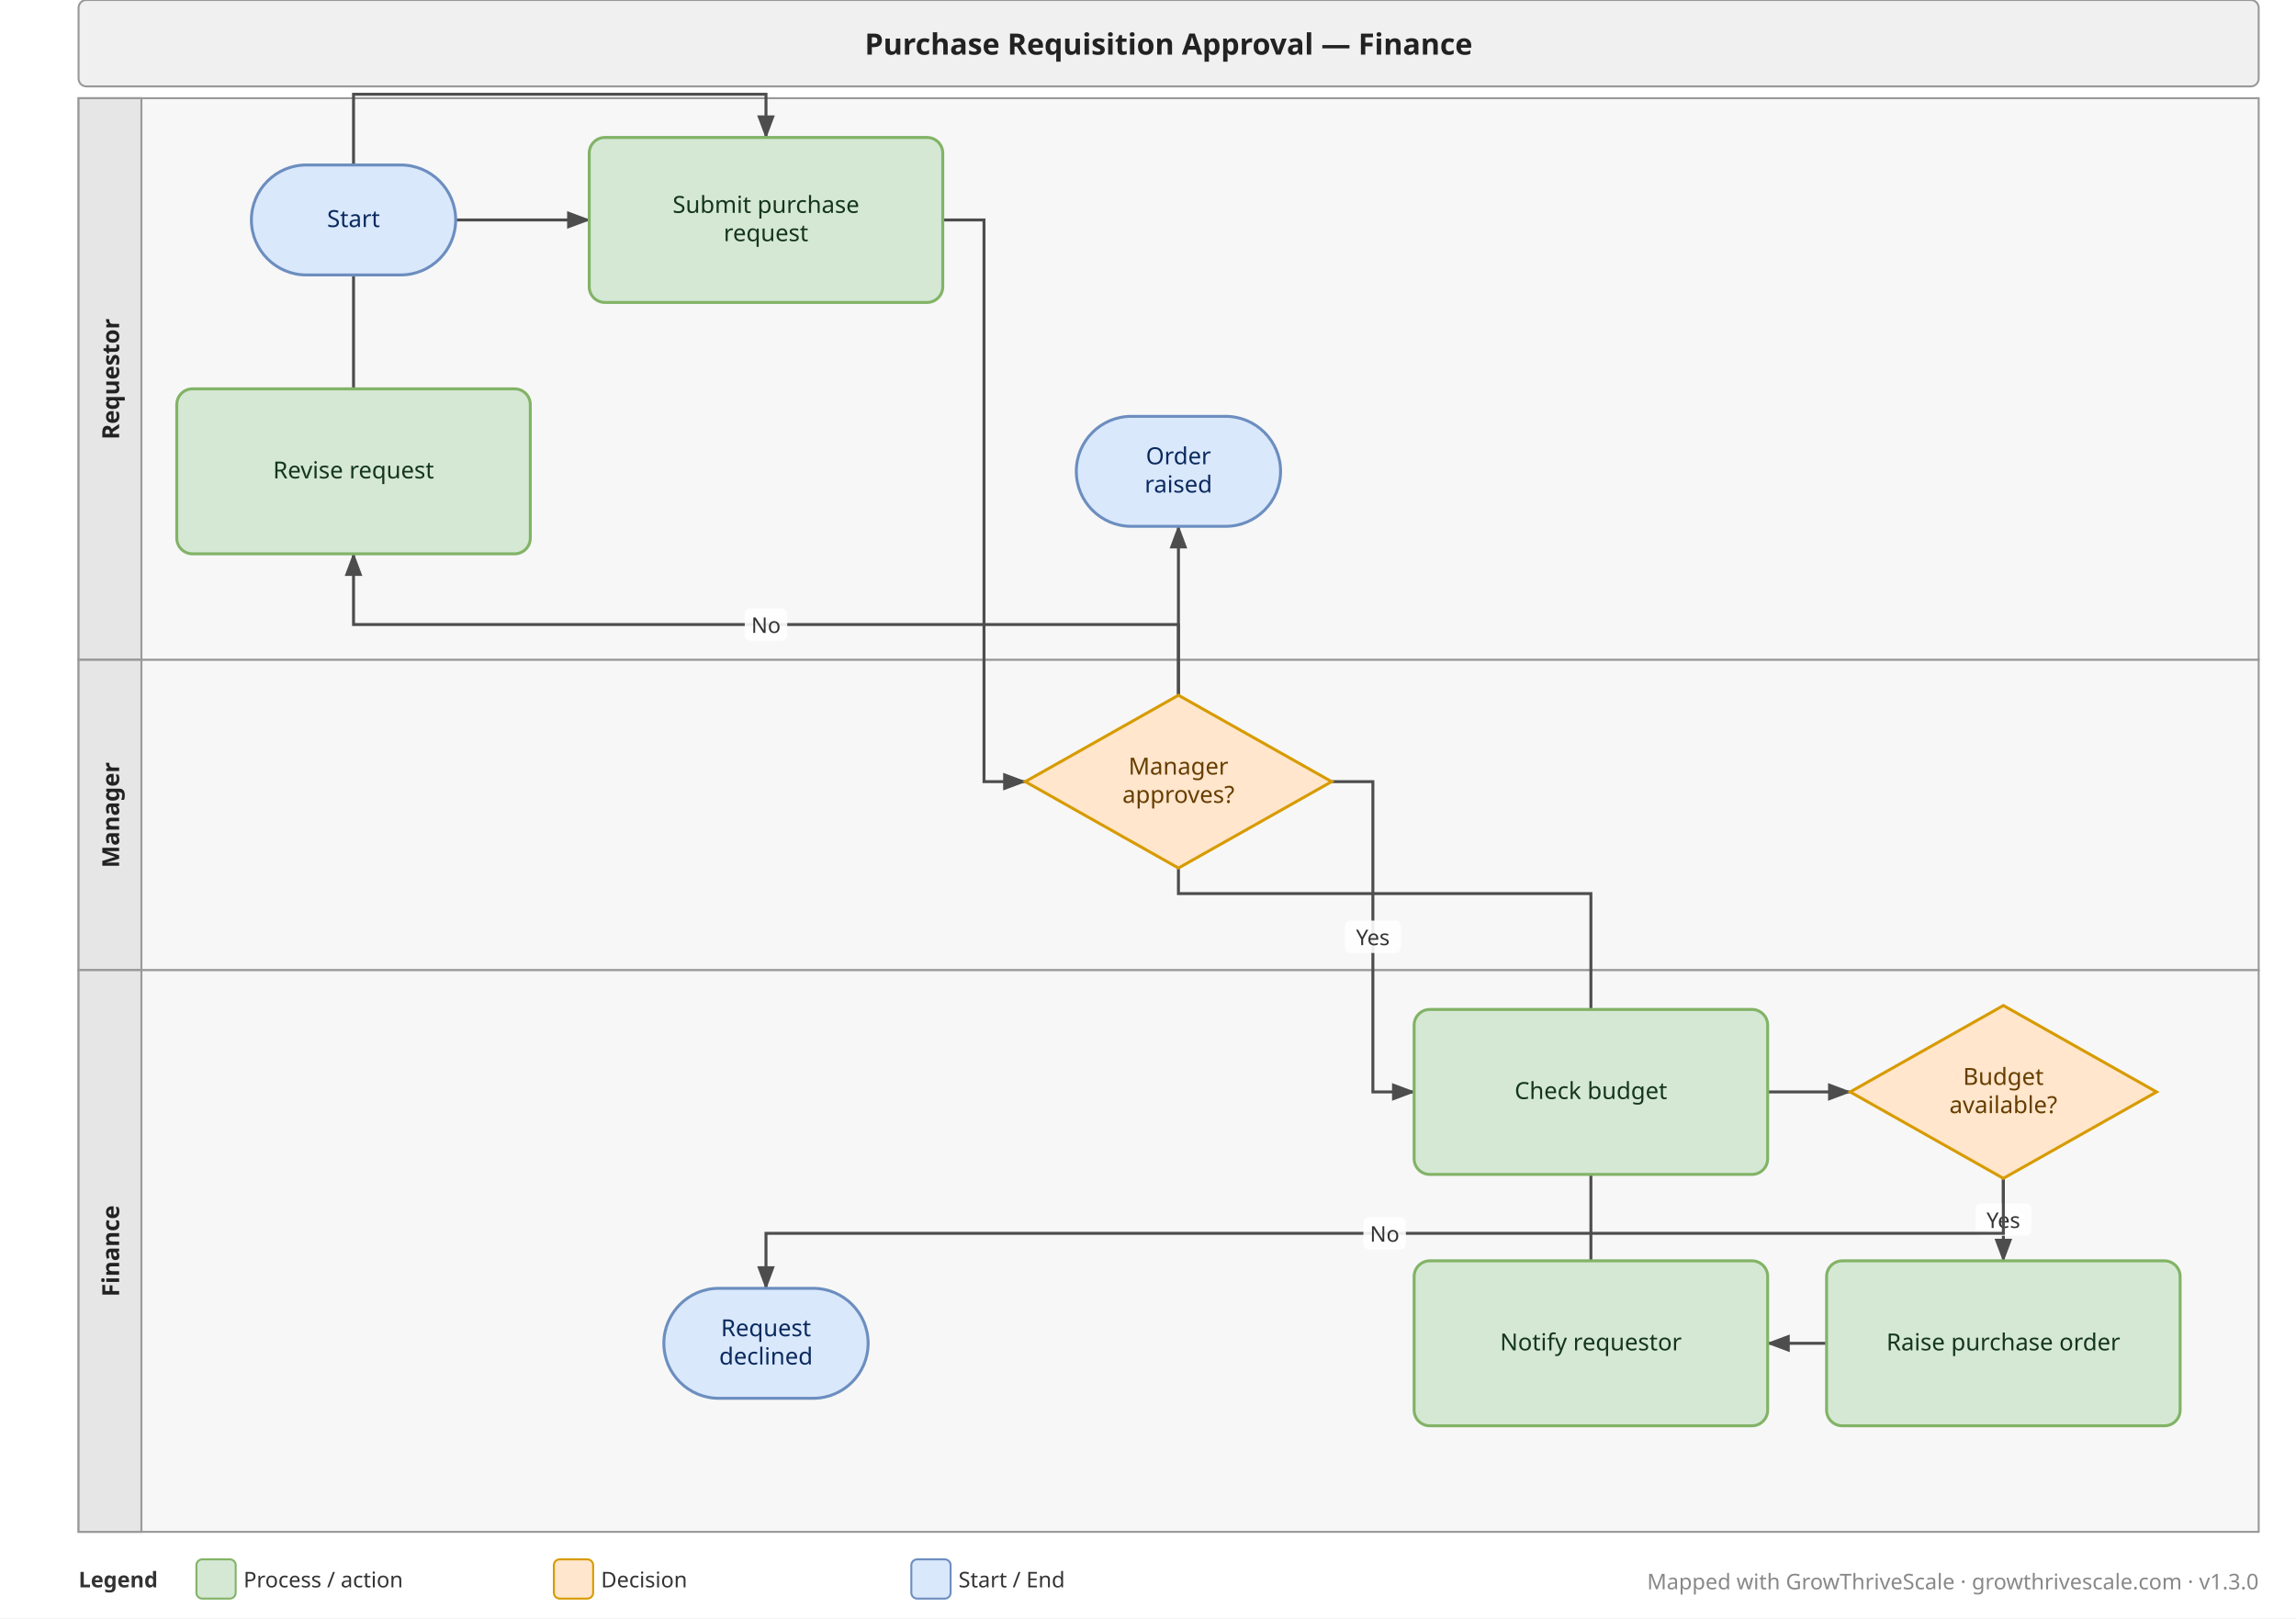
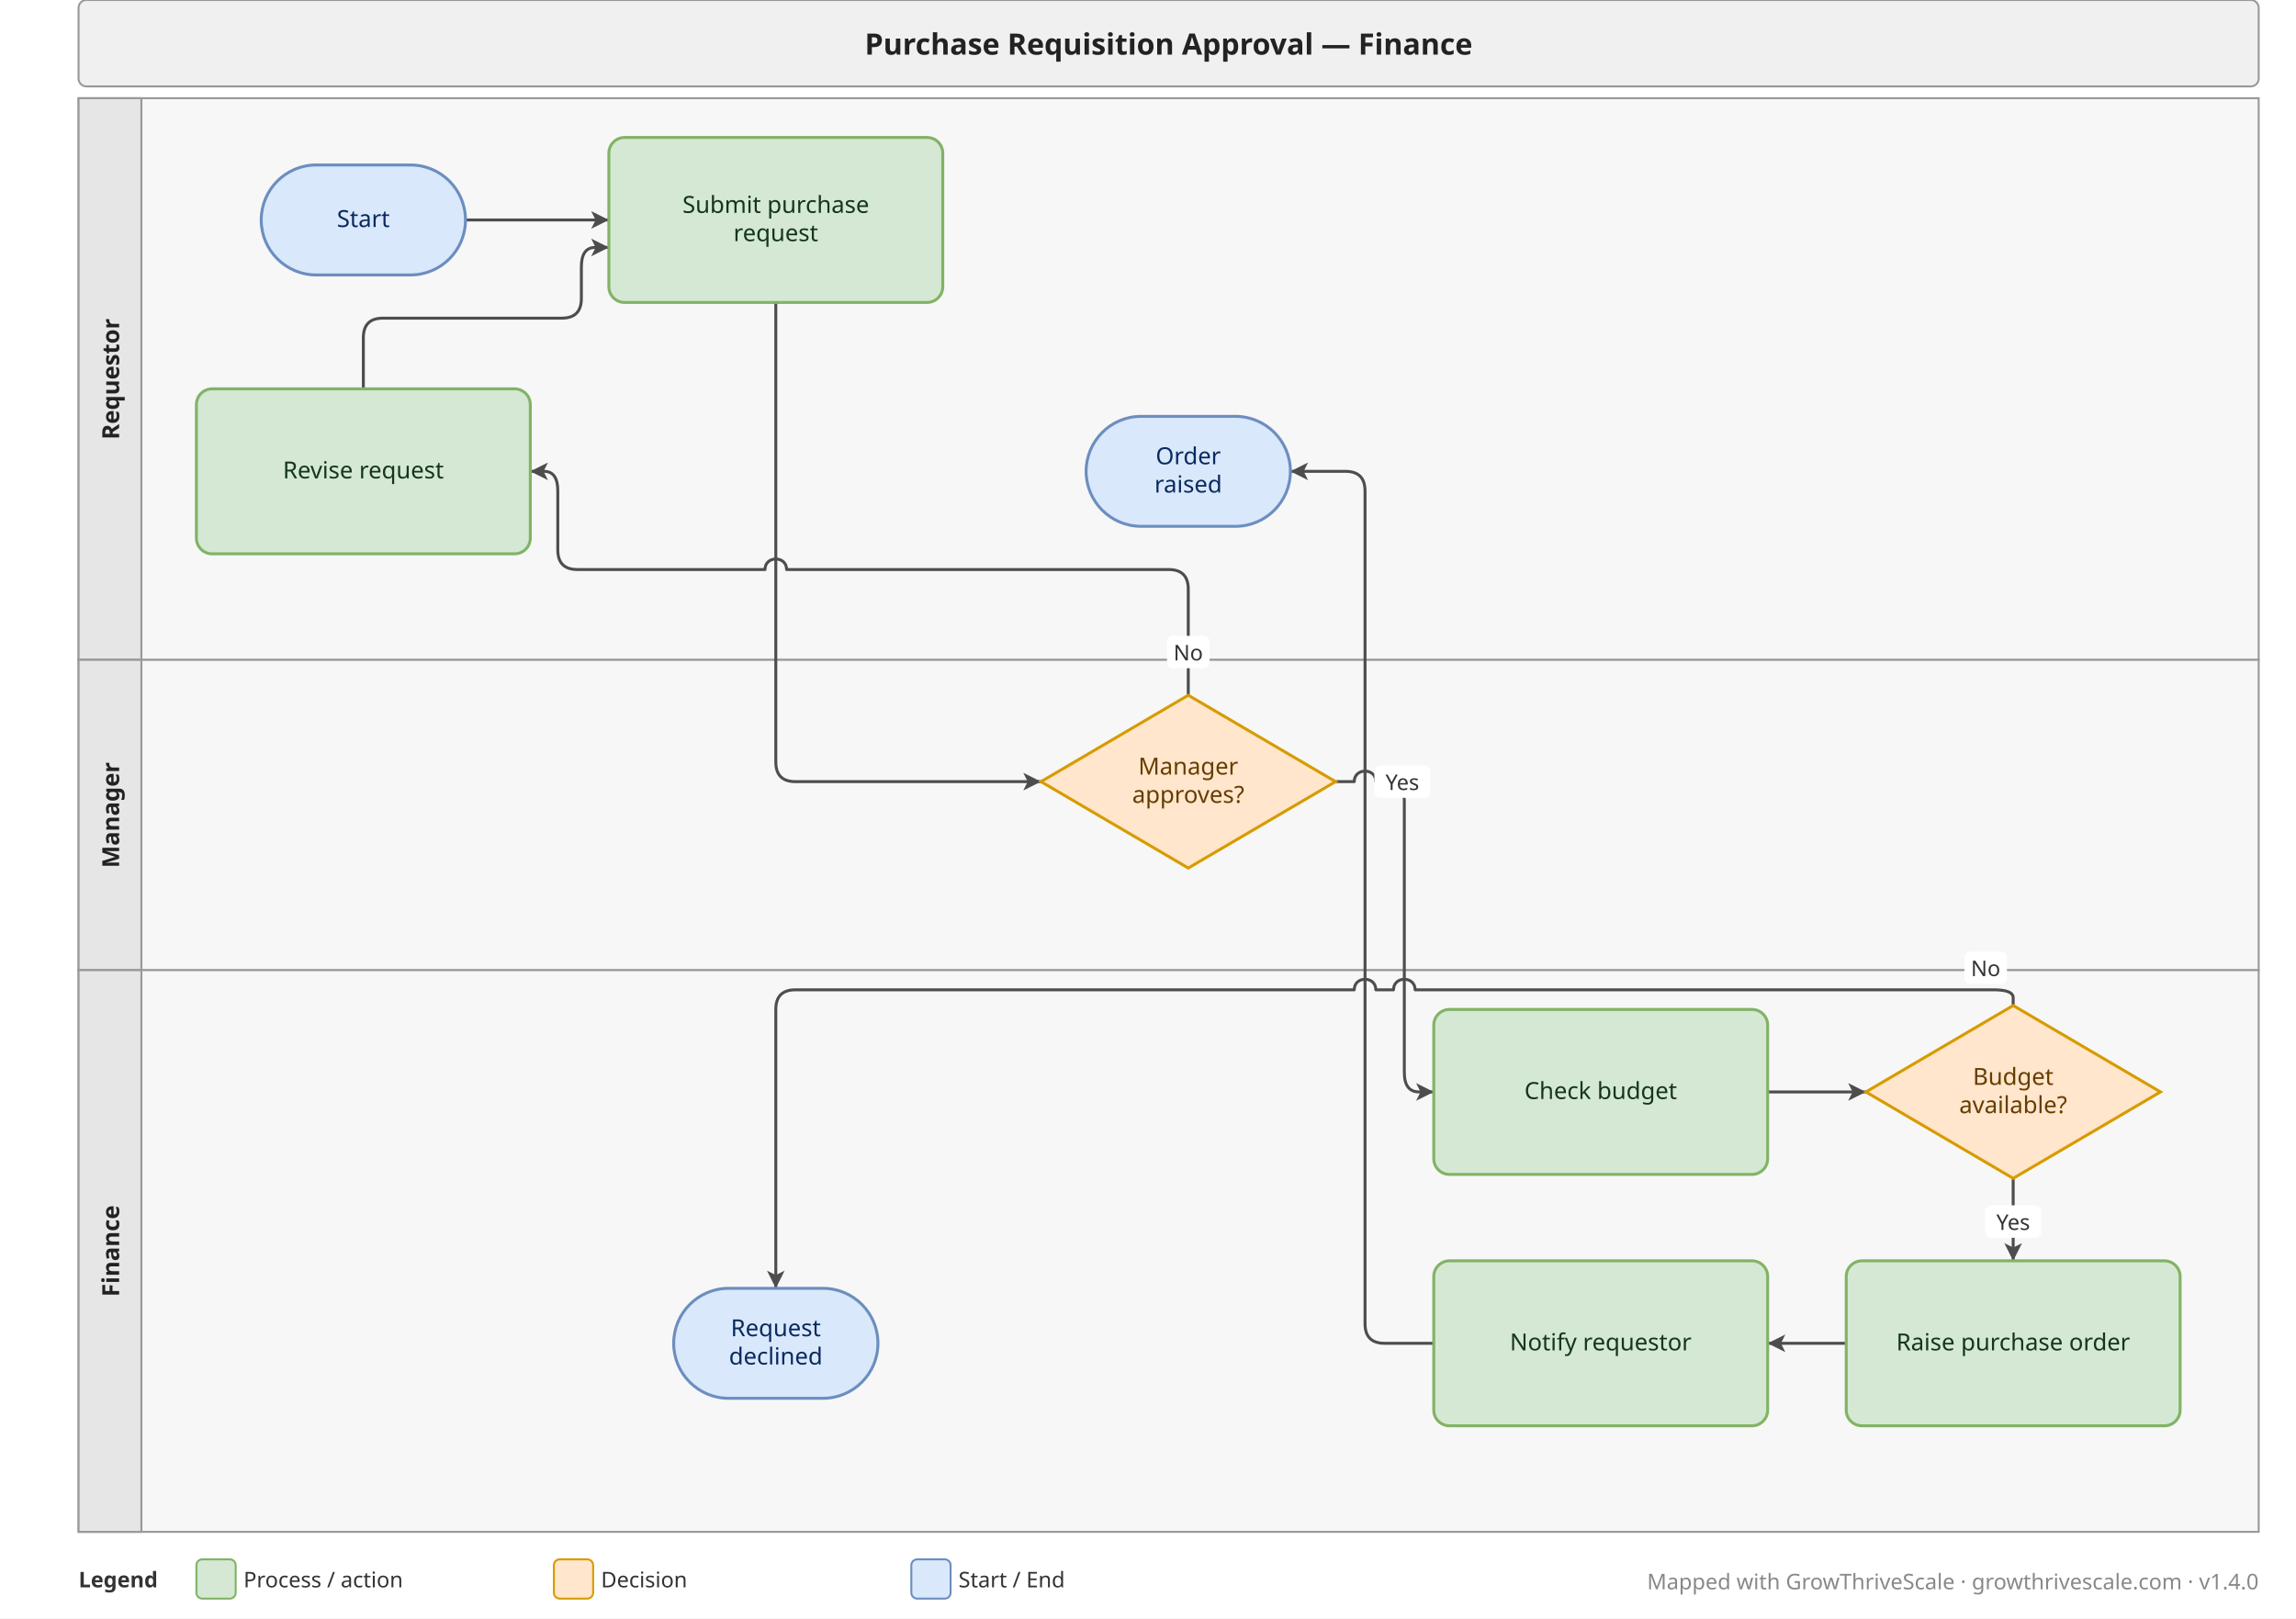
<svg xmlns="http://www.w3.org/2000/svg" viewBox="0 0 1169 824" width="1169" height="824" role="img" aria-label="Purchase Requisition Approval swimlane process map — 5 tasks across 3 lanes" font-family="Verdana">
  <defs>
-     <marker id="pmg-arrow" markerWidth="10" markerHeight="10" refX="7.5" refY="3" orient="auto" markerUnits="strokeWidth">
-       <path d="M0,0 L8,3 L0,6 z" fill="#4d4d4d" />
+     <marker id="pmg-arrow" markerWidth="10" markerHeight="10" refX="9" refY="4.5" orient="auto" markerUnits="userSpaceOnUse">
+       <path d="M0,0 L9,4.5 L0,9 L2.25,4.5 z" fill="#4d4d4d" />
    </marker>
  </defs>
  <rect x="0" y="0" width="1169" height="824" fill="#ffffff" />
  <rect x="40" y="0" width="1110" height="44" rx="4" fill="#f0f0f0" stroke="#999999" />
  <text x="595" y="22" text-anchor="middle" dominant-baseline="central" font-size="15" font-weight="700" fill="#222222">Purchase Requisition Approval  —  Finance</text>
  <rect x="40" y="50" width="1110" height="286" fill="#f7f7f7" stroke="#999999" />
  <rect x="40" y="50" width="32" height="286" fill="#e6e6e6" stroke="#999999" />
  <text transform="rotate(-90 56 193)" x="56" y="193" text-anchor="middle" dominant-baseline="central" font-size="12" font-weight="700" fill="#222222">Requestor</text>
  <rect x="40" y="336" width="1110" height="158" fill="#f7f7f7" stroke="#999999" />
  <rect x="40" y="336" width="32" height="158" fill="#e6e6e6" stroke="#999999" />
  <text transform="rotate(-90 56 415)" x="56" y="415" text-anchor="middle" dominant-baseline="central" font-size="12" font-weight="700" fill="#222222">Manager</text>
  <rect x="40" y="494" width="1110" height="286" fill="#f7f7f7" stroke="#999999" />
  <rect x="40" y="494" width="32" height="286" fill="#e6e6e6" stroke="#999999" />
  <text transform="rotate(-90 56 637)" x="56" y="637" text-anchor="middle" dominant-baseline="central" font-size="12" font-weight="700" fill="#222222">Finance</text>
-   <polyline points="232,112 300,112" fill="none" stroke="#4d4d4d" stroke-width="1.5" marker-end="url(#pmg-arrow)" />
-   <polyline points="480,112 501,112 501,398 522,398" fill="none" stroke="#4d4d4d" stroke-width="1.5" marker-end="url(#pmg-arrow)" />
-   <polyline points="180,198 180,48 390,48 390,70" fill="none" stroke="#4d4d4d" stroke-width="1.5" marker-end="url(#pmg-arrow)" />
-   <polyline points="900,556 942,556" fill="none" stroke="#4d4d4d" stroke-width="1.5" marker-end="url(#pmg-arrow)" />
-   <polyline points="930,684 900,684" fill="none" stroke="#4d4d4d" stroke-width="1.5" marker-end="url(#pmg-arrow)" />
-   <polyline points="810,642 810,455 600,455 600,268" fill="none" stroke="#4d4d4d" stroke-width="1.5" marker-end="url(#pmg-arrow)" />
-   <polyline points="678,398 699,398 699,556 720,556" fill="none" stroke="#4d4d4d" stroke-width="1.5" marker-end="url(#pmg-arrow)" />
-   <rect x="684.77" y="468.75" width="28.46" height="16.5" rx="3" fill="#ffffff" opacity="0.9" />
-   <text x="699" y="477" text-anchor="middle" dominant-baseline="central" font-size="11" fill="#333333">Yes</text>
-   <polyline points="600,354 600,318 180,318 180,282" fill="none" stroke="#4d4d4d" stroke-width="1.5" marker-end="url(#pmg-arrow)" />
-   <rect x="379.18" y="309.75" width="21.64" height="16.5" rx="3" fill="#ffffff" opacity="0.9" />
-   <text x="390" y="318" text-anchor="middle" dominant-baseline="central" font-size="11" fill="#333333">No</text>
-   <polyline points="1020,600 1020,642" fill="none" stroke="#4d4d4d" stroke-width="1.5" marker-end="url(#pmg-arrow)" />
-   <rect x="1005.77" y="612.75" width="28.46" height="16.5" rx="3" fill="#ffffff" opacity="0.9" />
-   <text x="1020" y="621" text-anchor="middle" dominant-baseline="central" font-size="11" fill="#333333">Yes</text>
-   <polyline points="1020,600 1020,628 390,628 390,656" fill="none" stroke="#4d4d4d" stroke-width="1.5" marker-end="url(#pmg-arrow)" />
-   <rect x="694.18" y="619.75" width="21.64" height="16.5" rx="3" fill="#ffffff" opacity="0.9" />
-   <text x="705" y="628" text-anchor="middle" dominant-baseline="central" font-size="11" fill="#333333">No</text>
-   <rect x="128" y="84" width="104" height="56" rx="28" ry="28" fill="#dae8fc" stroke="#6c8ebf" stroke-width="1.5" />
-   <text x="180" y="115.6" text-anchor="middle" font-size="12" fill="#0a2a5e">Start</text>
-   <rect x="300" y="70" width="180" height="84" rx="8" fill="#d5e8d4" stroke="#82b366" stroke-width="1.5" />
-   <text x="390" y="108.4" text-anchor="middle" font-size="12" fill="#14351f">Submit purchase</text>
-   <text x="390" y="122.8" text-anchor="middle" font-size="12" fill="#14351f">request</text>
-   <polygon points="600,354 678,398 600,442 522,398" fill="#ffe6cc" stroke="#d79b00" stroke-width="1.5" />
-   <text x="600" y="394.4" text-anchor="middle" font-size="12" fill="#663d00">Manager</text>
-   <text x="600" y="408.8" text-anchor="middle" font-size="12" fill="#663d00">approves?</text>
-   <rect x="720" y="514" width="180" height="84" rx="8" fill="#d5e8d4" stroke="#82b366" stroke-width="1.5" />
-   <text x="810" y="559.6" text-anchor="middle" font-size="12" fill="#14351f">Check budget</text>
-   <polygon points="1020,512 1098,556 1020,600 942,556" fill="#ffe6cc" stroke="#d79b00" stroke-width="1.5" />
-   <text x="1020" y="552.4" text-anchor="middle" font-size="12" fill="#663d00">Budget</text>
-   <text x="1020" y="566.8" text-anchor="middle" font-size="12" fill="#663d00">available?</text>
-   <rect x="930" y="642" width="180" height="84" rx="8" fill="#d5e8d4" stroke="#82b366" stroke-width="1.5" />
-   <text x="1020" y="687.6" text-anchor="middle" font-size="12" fill="#14351f">Raise purchase order</text>
-   <rect x="720" y="642" width="180" height="84" rx="8" fill="#d5e8d4" stroke="#82b366" stroke-width="1.5" />
-   <text x="810" y="687.6" text-anchor="middle" font-size="12" fill="#14351f">Notify requestor</text>
-   <rect x="548" y="212" width="104" height="56" rx="28" ry="28" fill="#dae8fc" stroke="#6c8ebf" stroke-width="1.5" />
-   <text x="600" y="236.4" text-anchor="middle" font-size="12" fill="#0a2a5e">Order</text>
-   <text x="600" y="250.8" text-anchor="middle" font-size="12" fill="#0a2a5e">raised</text>
-   <rect x="338" y="656" width="104" height="56" rx="28" ry="28" fill="#dae8fc" stroke="#6c8ebf" stroke-width="1.5" />
-   <text x="390" y="680.4" text-anchor="middle" font-size="12" fill="#0a2a5e">Request</text>
-   <text x="390" y="694.8" text-anchor="middle" font-size="12" fill="#0a2a5e">declined</text>
-   <rect x="90" y="198" width="180" height="84" rx="8" fill="#d5e8d4" stroke="#82b366" stroke-width="1.5" />
-   <text x="180" y="243.6" text-anchor="middle" font-size="12" fill="#14351f">Revise request</text>
+   <path d="M237,112L310,112" fill="none" stroke="#4d4d4d" stroke-width="1.5" stroke-linejoin="round" marker-end="url(#pmg-arrow)" />
+   <path d="M395,154L395,388Q395,398 405,398L530,398" fill="none" stroke="#4d4d4d" stroke-width="1.5" stroke-linejoin="round" marker-end="url(#pmg-arrow)" />
+   <path d="M185,198L185,172Q185,162 195,162L286,162Q296,162 296,152L296,136Q296,126 303,126L310,126" fill="none" stroke="#4d4d4d" stroke-width="1.5" stroke-linejoin="round" marker-end="url(#pmg-arrow)" />
+   <path d="M900,556L950,556" fill="none" stroke="#4d4d4d" stroke-width="1.5" stroke-linejoin="round" marker-end="url(#pmg-arrow)" />
+   <path d="M940,684L900,684" fill="none" stroke="#4d4d4d" stroke-width="1.5" stroke-linejoin="round" marker-end="url(#pmg-arrow)" />
+   <path d="M730,684L705,684Q695,684 695,674L695,250Q695,240 685,240L657,240" fill="none" stroke="#4d4d4d" stroke-width="1.5" stroke-linejoin="round" marker-end="url(#pmg-arrow)" />
+   <path d="M680,398L689.5,398C689.5,390.85 700.5,390.85 700.5,398L700.5,398L707.75,398Q715,398 715,408L715,546Q715,556 722.5,556L730,556" fill="none" stroke="#4d4d4d" stroke-width="1.5" stroke-linejoin="round" marker-end="url(#pmg-arrow)" />
+   <path d="M605,354L605,300Q605,290 595,290L400.5,290C400.5,282.85 389.5,282.85 389.5,290L389.5,290L294,290Q284,290 284,280L284,250Q284,240 277,240L270,240" fill="none" stroke="#4d4d4d" stroke-width="1.5" stroke-linejoin="round" marker-end="url(#pmg-arrow)" />
+   <path d="M1025,600L1025,642" fill="none" stroke="#4d4d4d" stroke-width="1.5" stroke-linejoin="round" marker-end="url(#pmg-arrow)" />
+   <path d="M1025,512L1025,508Q1025,504 1015,504L720.5,504C720.5,496.85 709.5,496.85 709.5,504L709.5,504L700.5,504C700.5,496.85 689.5,496.85 689.5,504L689.5,504L405,504Q395,504 395,514L395,656" fill="none" stroke="#4d4d4d" stroke-width="1.5" stroke-linejoin="round" marker-end="url(#pmg-arrow)" />
+   <rect x="699.77" y="389.75" width="28.46" height="16.5" rx="3" fill="#ffffff" />
+   <text x="714" y="398" text-anchor="middle" dominant-baseline="central" font-size="11" fill="#333333">Yes</text>
+   <rect x="594.18" y="323.75" width="21.64" height="16.5" rx="3" fill="#ffffff" />
+   <text x="605" y="332" text-anchor="middle" dominant-baseline="central" font-size="11" fill="#333333">No</text>
+   <rect x="1010.77" y="613.75" width="28.46" height="16.5" rx="3" fill="#ffffff" />
+   <text x="1025" y="622" text-anchor="middle" dominant-baseline="central" font-size="11" fill="#333333">Yes</text>
+   <rect x="1000.18" y="484.5" width="21.64" height="16.5" rx="3" fill="#ffffff" />
+   <text x="1011" y="492.75" text-anchor="middle" dominant-baseline="central" font-size="11" fill="#333333">No</text>
+   <rect x="133" y="84" width="104" height="56" rx="28" ry="28" fill="#dae8fc" stroke="#6c8ebf" stroke-width="1.5" />
+   <text x="185" y="115.6" text-anchor="middle" font-size="12" fill="#0a2a5e">Start</text>
+   <rect x="310" y="70" width="170" height="84" rx="8" fill="#d5e8d4" stroke="#82b366" stroke-width="1.5" />
+   <text x="395" y="108.4" text-anchor="middle" font-size="12" fill="#14351f">Submit purchase</text>
+   <text x="395" y="122.8" text-anchor="middle" font-size="12" fill="#14351f">request</text>
+   <polygon points="605,354 680,398 605,442 530,398" fill="#ffe6cc" stroke="#d79b00" stroke-width="1.5" />
+   <text x="605" y="394.4" text-anchor="middle" font-size="12" fill="#663d00">Manager</text>
+   <text x="605" y="408.8" text-anchor="middle" font-size="12" fill="#663d00">approves?</text>
+   <rect x="730" y="514" width="170" height="84" rx="8" fill="#d5e8d4" stroke="#82b366" stroke-width="1.5" />
+   <text x="815" y="559.6" text-anchor="middle" font-size="12" fill="#14351f">Check budget</text>
+   <polygon points="1025,512 1100,556 1025,600 950,556" fill="#ffe6cc" stroke="#d79b00" stroke-width="1.5" />
+   <text x="1025" y="552.4" text-anchor="middle" font-size="12" fill="#663d00">Budget</text>
+   <text x="1025" y="566.8" text-anchor="middle" font-size="12" fill="#663d00">available?</text>
+   <rect x="940" y="642" width="170" height="84" rx="8" fill="#d5e8d4" stroke="#82b366" stroke-width="1.5" />
+   <text x="1025" y="687.6" text-anchor="middle" font-size="12" fill="#14351f">Raise purchase order</text>
+   <rect x="730" y="642" width="170" height="84" rx="8" fill="#d5e8d4" stroke="#82b366" stroke-width="1.5" />
+   <text x="815" y="687.6" text-anchor="middle" font-size="12" fill="#14351f">Notify requestor</text>
+   <rect x="553" y="212" width="104" height="56" rx="28" ry="28" fill="#dae8fc" stroke="#6c8ebf" stroke-width="1.5" />
+   <text x="605" y="236.4" text-anchor="middle" font-size="12" fill="#0a2a5e">Order</text>
+   <text x="605" y="250.8" text-anchor="middle" font-size="12" fill="#0a2a5e">raised</text>
+   <rect x="343" y="656" width="104" height="56" rx="28" ry="28" fill="#dae8fc" stroke="#6c8ebf" stroke-width="1.5" />
+   <text x="395" y="680.4" text-anchor="middle" font-size="12" fill="#0a2a5e">Request</text>
+   <text x="395" y="694.8" text-anchor="middle" font-size="12" fill="#0a2a5e">declined</text>
+   <rect x="100" y="198" width="170" height="84" rx="8" fill="#d5e8d4" stroke="#82b366" stroke-width="1.5" />
+   <text x="185" y="243.6" text-anchor="middle" font-size="12" fill="#14351f">Revise request</text>
  <text x="40" y="804" dominant-baseline="central" font-size="11" font-weight="700" fill="#333333">Legend</text>
  <rect x="100" y="794" width="20" height="20" rx="3" fill="#d5e8d4" stroke="#82b366" />
  <text x="124" y="804" dominant-baseline="central" font-size="11" fill="#333333">Process / action</text>
  <rect x="282" y="794" width="20" height="20" rx="3" fill="#ffe6cc" stroke="#d79b00" />
  <text x="306" y="804" dominant-baseline="central" font-size="11" fill="#333333">Decision</text>
  <rect x="464" y="794" width="20" height="20" rx="3" fill="#dae8fc" stroke="#6c8ebf" />
  <text x="488" y="804" dominant-baseline="central" font-size="11" fill="#333333">Start / End</text>
-   <text x="1150" y="805" text-anchor="end" dominant-baseline="central" font-size="11" fill="#888888">Mapped with GrowThriveScale · growthrivescale.com · v1.3.0</text>
+   <text x="1150" y="805" text-anchor="end" dominant-baseline="central" font-size="11" fill="#888888">Mapped with GrowThriveScale · growthrivescale.com · v1.4.0</text>
</svg>
